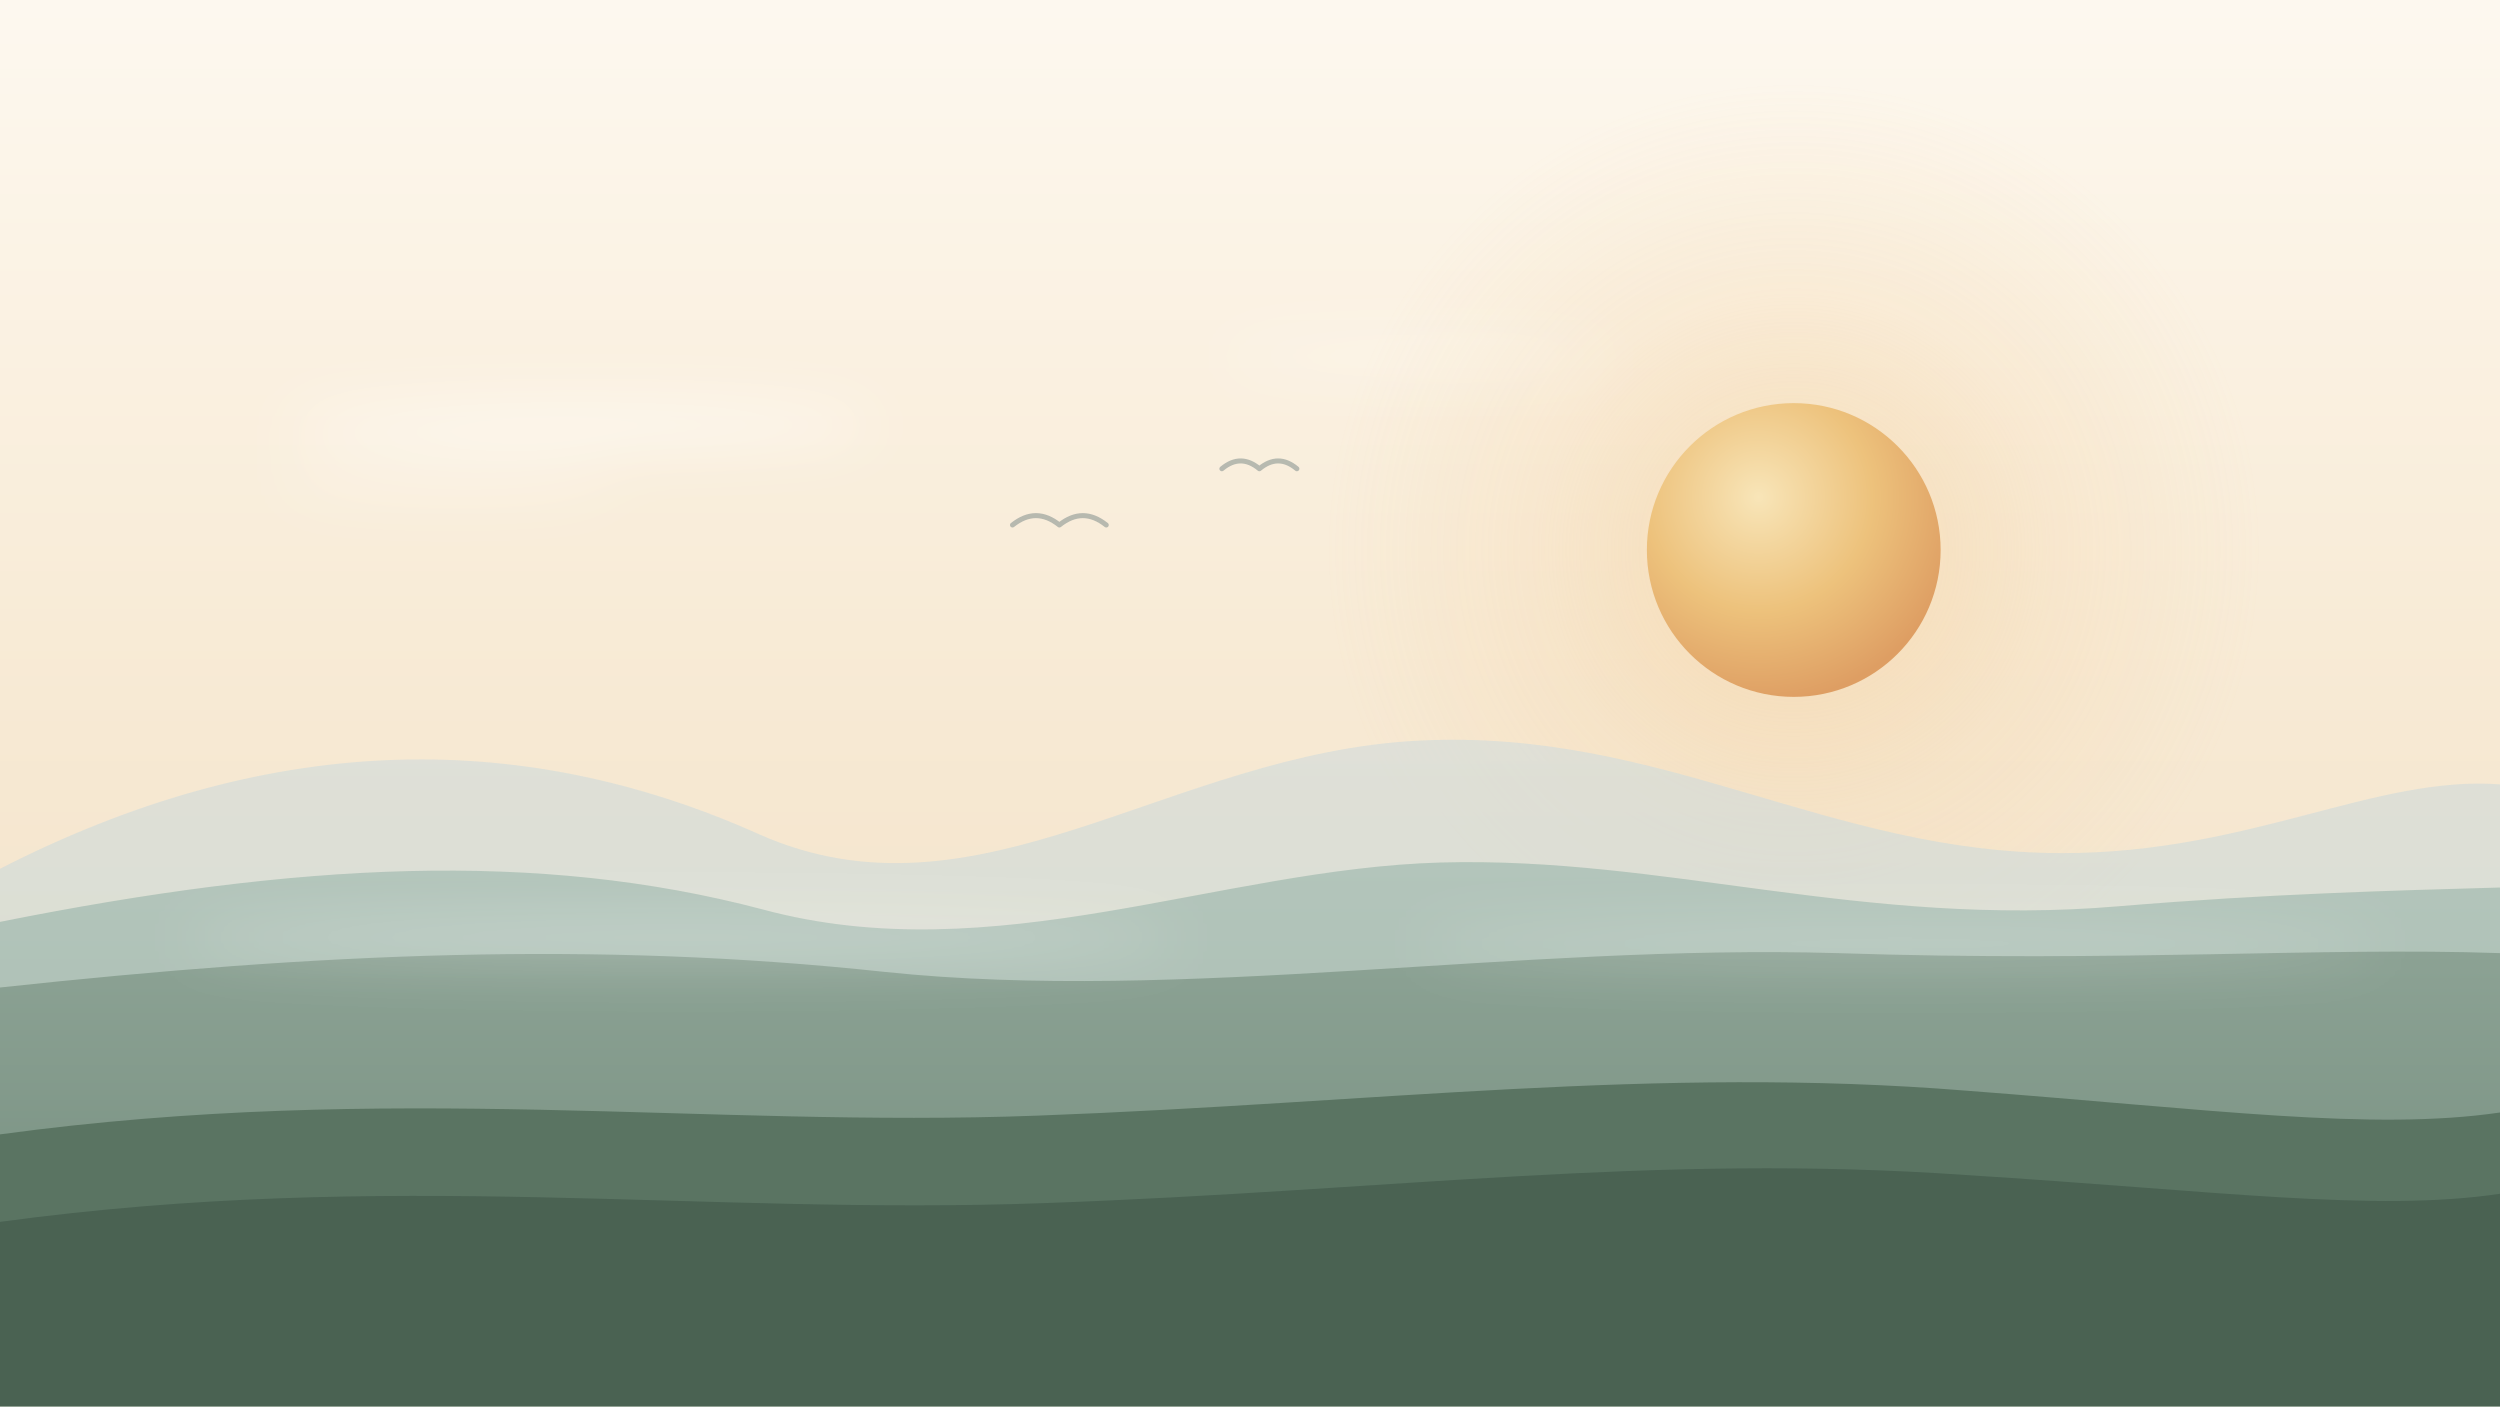
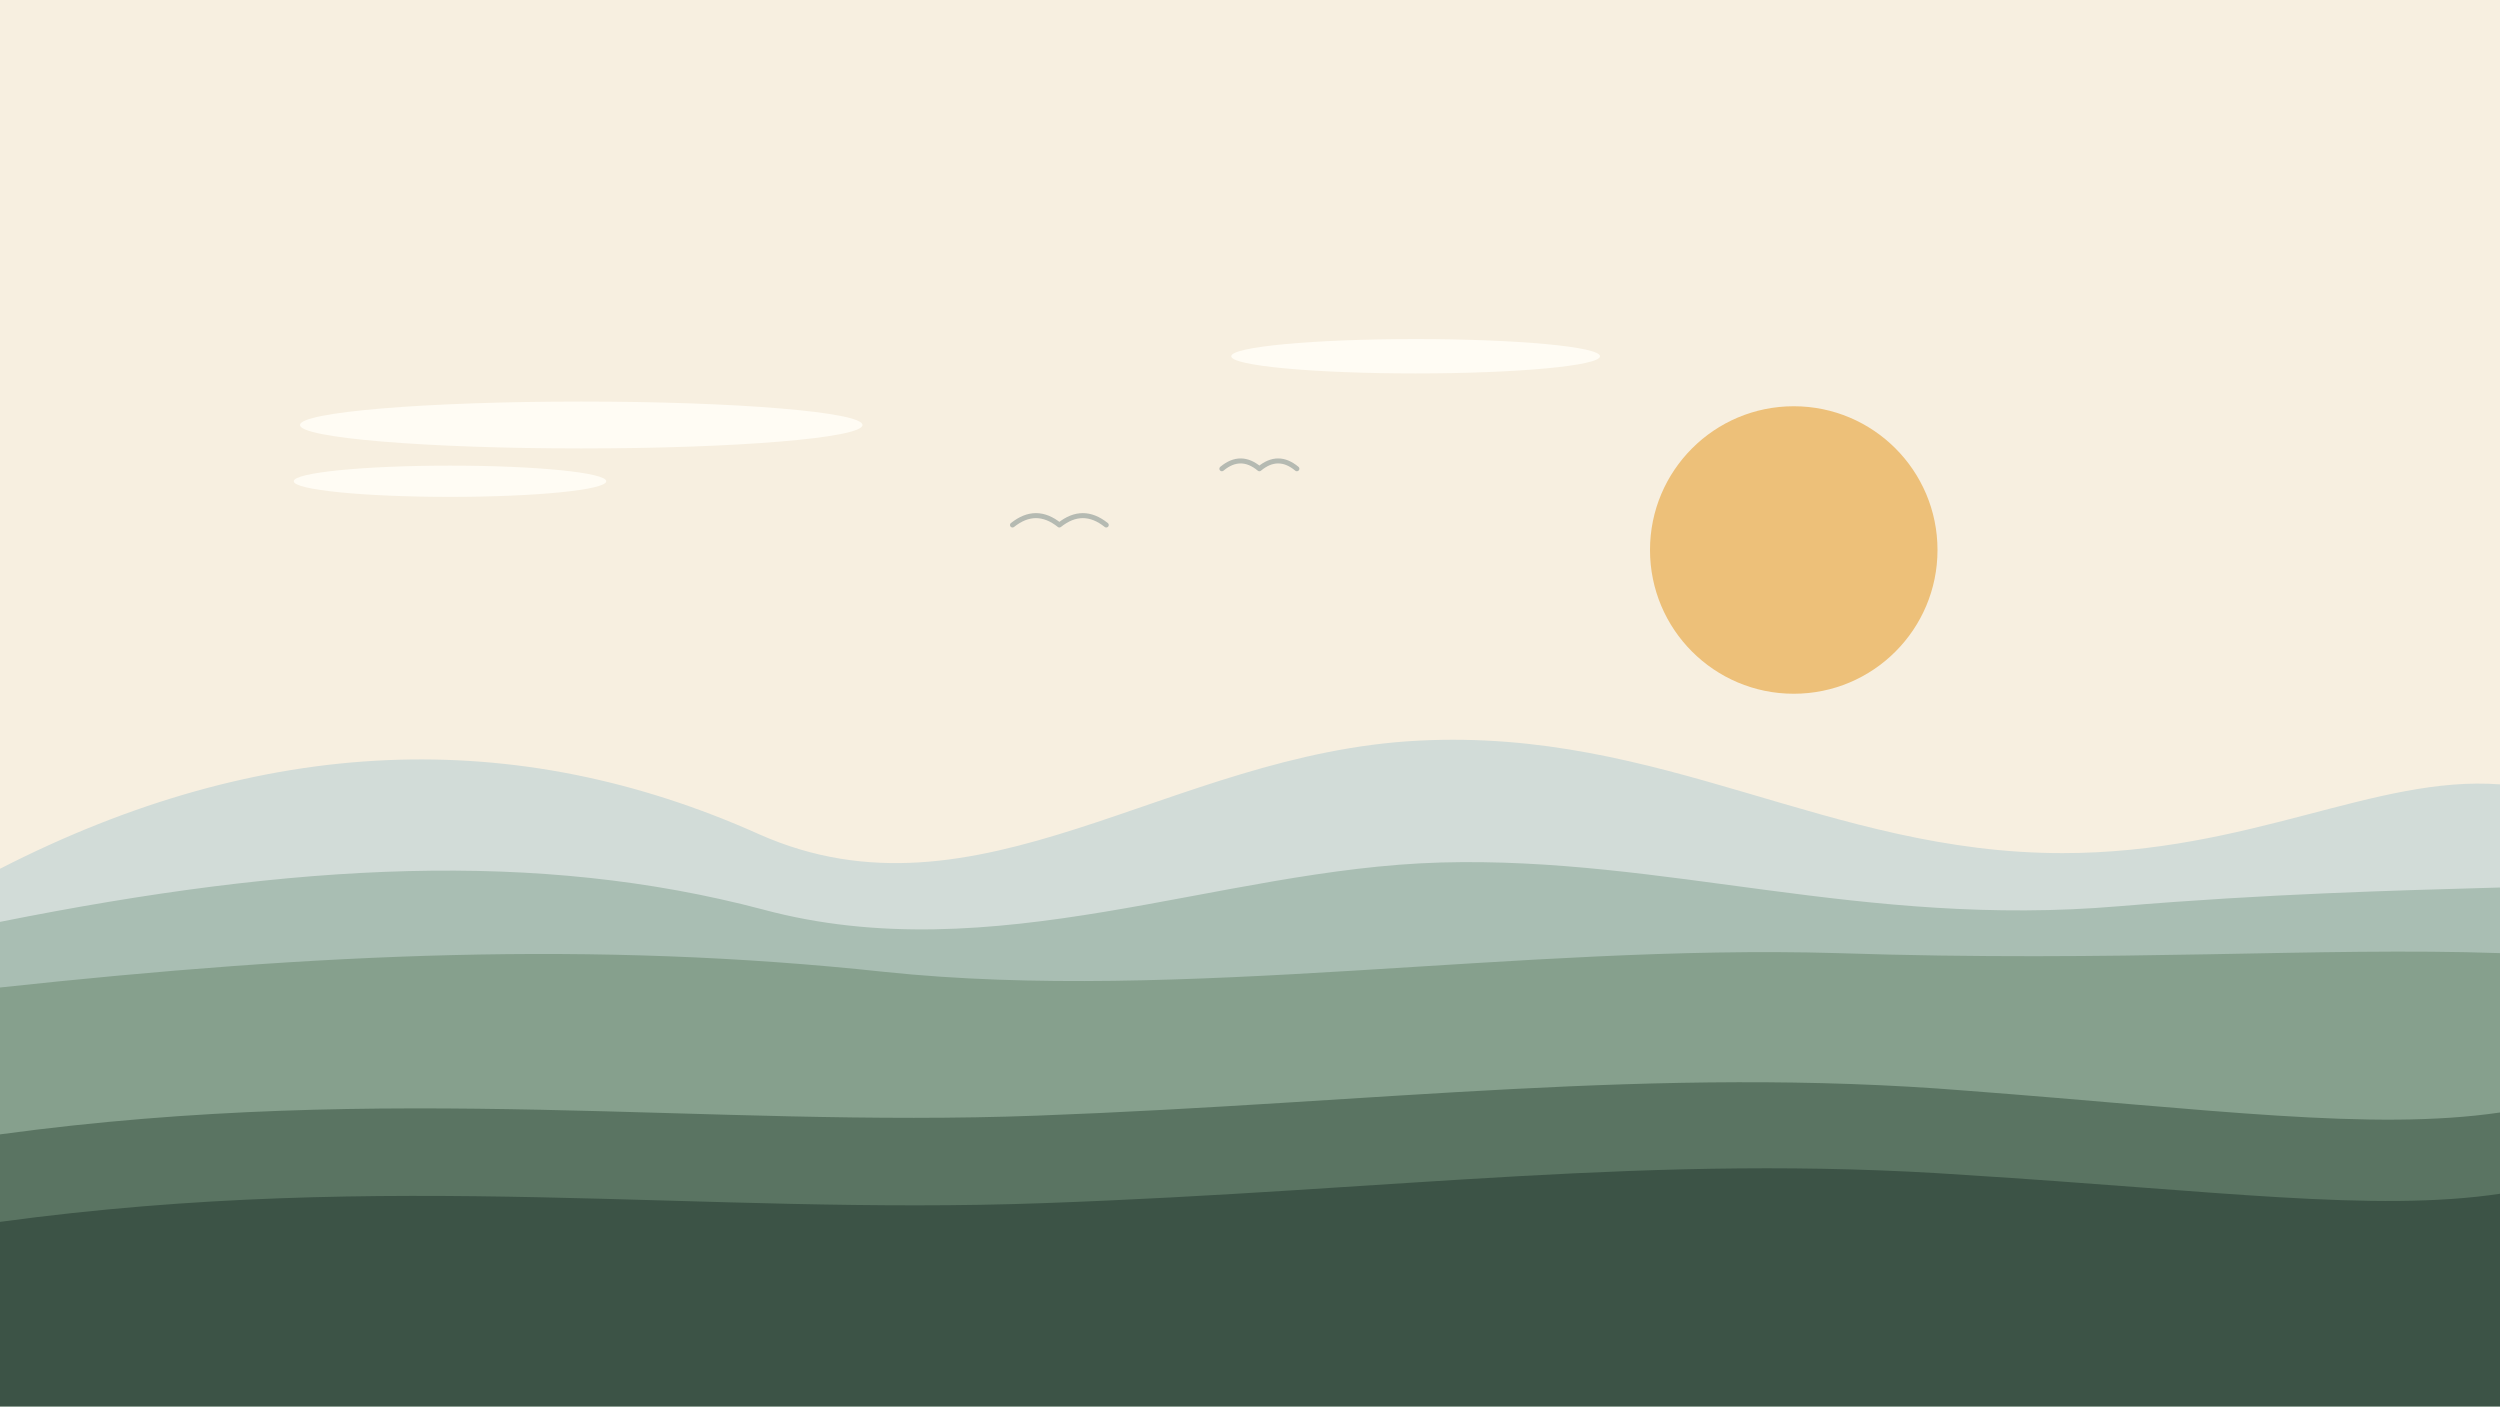
<svg xmlns="http://www.w3.org/2000/svg" viewBox="0 0 1600 900" role="img" aria-label="晨光下的层叠山峦插画">
-   <defs>
-     <linearGradient id="aSky" x1="0" y1="0" x2="0" y2="1">
-       <stop offset="0" stop-color="#FDF8EF" />
-       <stop offset="0.45" stop-color="#F8EBD6" />
-       <stop offset="1" stop-color="#EFDCC0" />
-     </linearGradient>
-     <radialGradient id="aGlow" cx="0.5" cy="0.5" r="0.5">
-       <stop offset="0" stop-color="#F2C583" stop-opacity="0.42" />
-       <stop offset="0.55" stop-color="#EFBE7C" stop-opacity="0.13" />
-       <stop offset="1" stop-color="#EFBE7C" stop-opacity="0" />
-     </radialGradient>
-     <radialGradient id="aSun" cx="0.38" cy="0.32" r="0.7">
-       <stop offset="0" stop-color="#F8E5B8" />
-       <stop offset="0.55" stop-color="#EDC27C" />
-       <stop offset="1" stop-color="#DE9E63" />
-     </radialGradient>
-     <linearGradient id="aFar" x1="0" y1="0" x2="0" y2="1">
-       <stop offset="0" stop-color="#D5DDDA" />
-       <stop offset="1" stop-color="#C8D4CF" />
-     </linearGradient>
-     <linearGradient id="aMid" x1="0" y1="0" x2="0" y2="1">
-       <stop offset="0" stop-color="#B0C3B8" />
-       <stop offset="1" stop-color="#9FB5A8" />
-     </linearGradient>
-     <linearGradient id="aNear" x1="0" y1="0" x2="0" y2="1">
-       <stop offset="0" stop-color="#8CA294" />
-       <stop offset="1" stop-color="#6E8878" />
-     </linearGradient>
-     <filter id="aBlur" x="-40%" y="-220%" width="180%" height="540%">
-       <feGaussianBlur stdDeviation="18" />
-     </filter>
-   </defs>
-   <rect width="1600" height="900" fill="url(#aSky)" />
-   <circle cx="1148" cy="352" r="300" fill="url(#aGlow)" />
-   <circle cx="1148" cy="352" r="94" fill="url(#aSun)" />
-   <g fill="#FFFFFF" filter="url(#aBlur)">
-     <ellipse cx="372" cy="272" rx="188" ry="15" opacity="0.5" />
-     <ellipse cx="288" cy="308" rx="110" ry="10" opacity="0.3" />
-     <ellipse cx="906" cy="228" rx="126" ry="11" opacity="0.28" />
+   <rect width="1600" height="900" fill="#F7EFE0" />
+   <circle cx="1148" cy="352" r="92" fill="#EDC079" />
+   <g fill="#FFFCF4">
+     <ellipse cx="372" cy="272" rx="180" ry="15" />
+     <ellipse cx="288" cy="308" rx="100" ry="10" />
+     <ellipse cx="906" cy="228" rx="118" ry="11" />
  </g>
-   <path d="M0 556 C 168 470 330 464 486 534 C 626 596 748 482 908 474            C 1064 466 1170 546 1320 546 C 1440 546 1520 496 1600 502 L1600 900 L0 900 Z" fill="url(#aFar)" opacity="0.7" />
-   <path d="M0 590 C 190 552 344 544 488 582 C 636 622 780 556 922 552            C 1066 548 1192 594 1356 580 C 1452 572 1530 570 1600 568 L1600 900 L0 900 Z" fill="url(#aMid)" opacity="0.92" />
-   <path d="M0 632 C 204 610 380 602 566 622 C 756 642 972 604 1176 610            C 1358 616 1484 606 1600 610 L1600 900 L0 900 Z" fill="url(#aNear)" />
-   <g fill="#FFFFFF" filter="url(#aBlur)">
-     <ellipse cx="436" cy="600" rx="320" ry="14" opacity="0.26" />
-     <ellipse cx="1216" cy="604" rx="310" ry="12" opacity="0.22" />
-   </g>
+   <path d="M0 556 C 168 470 330 464 486 534 C 626 596 748 482 908 474            C 1064 466 1170 546 1320 546 C 1440 546 1520 496 1600 502 L1600 900 L0 900 Z" fill="#D2DCD8" />
+   <path d="M0 590 C 190 552 344 544 488 582 C 636 622 780 556 922 552            C 1066 548 1192 594 1356 580 C 1452 572 1530 570 1600 568 L1600 900 L0 900 Z" fill="#A9BEB3" />
+   <path d="M0 632 C 204 610 380 602 566 622 C 756 642 972 604 1176 610            C 1358 616 1484 606 1600 610 L1600 900 L0 900 Z" fill="#86A08D" />
  <path d="M0 726 C 250 692 452 722 664 714 C 880 706 1060 682 1258 698            C 1416 710 1518 724 1600 712 L1600 900 L0 900 Z" fill="#5A7462" />
-   <path d="M0 782 C 250 748 448 778 668 770 C 892 762 1058 738 1258 752            C 1418 762 1520 776 1600 764 L1600 900 L0 900 Z" fill="#3C5346" opacity="0.55" />
+   <path d="M0 782 C 250 748 448 778 668 770 C 892 762 1058 738 1258 752            C 1418 762 1520 776 1600 764 L1600 900 L0 900 Z" fill="#3C5346" />
  <g stroke="#5A6F72" fill="none" stroke-width="3.2" stroke-linecap="round" opacity="0.42">
    <path d="M648 336q15-12 30 0M678 336q15-12 30 0" />
    <path d="M782 300q12-10 24 0M806 300q12-10 24 0" />
  </g>
</svg>
